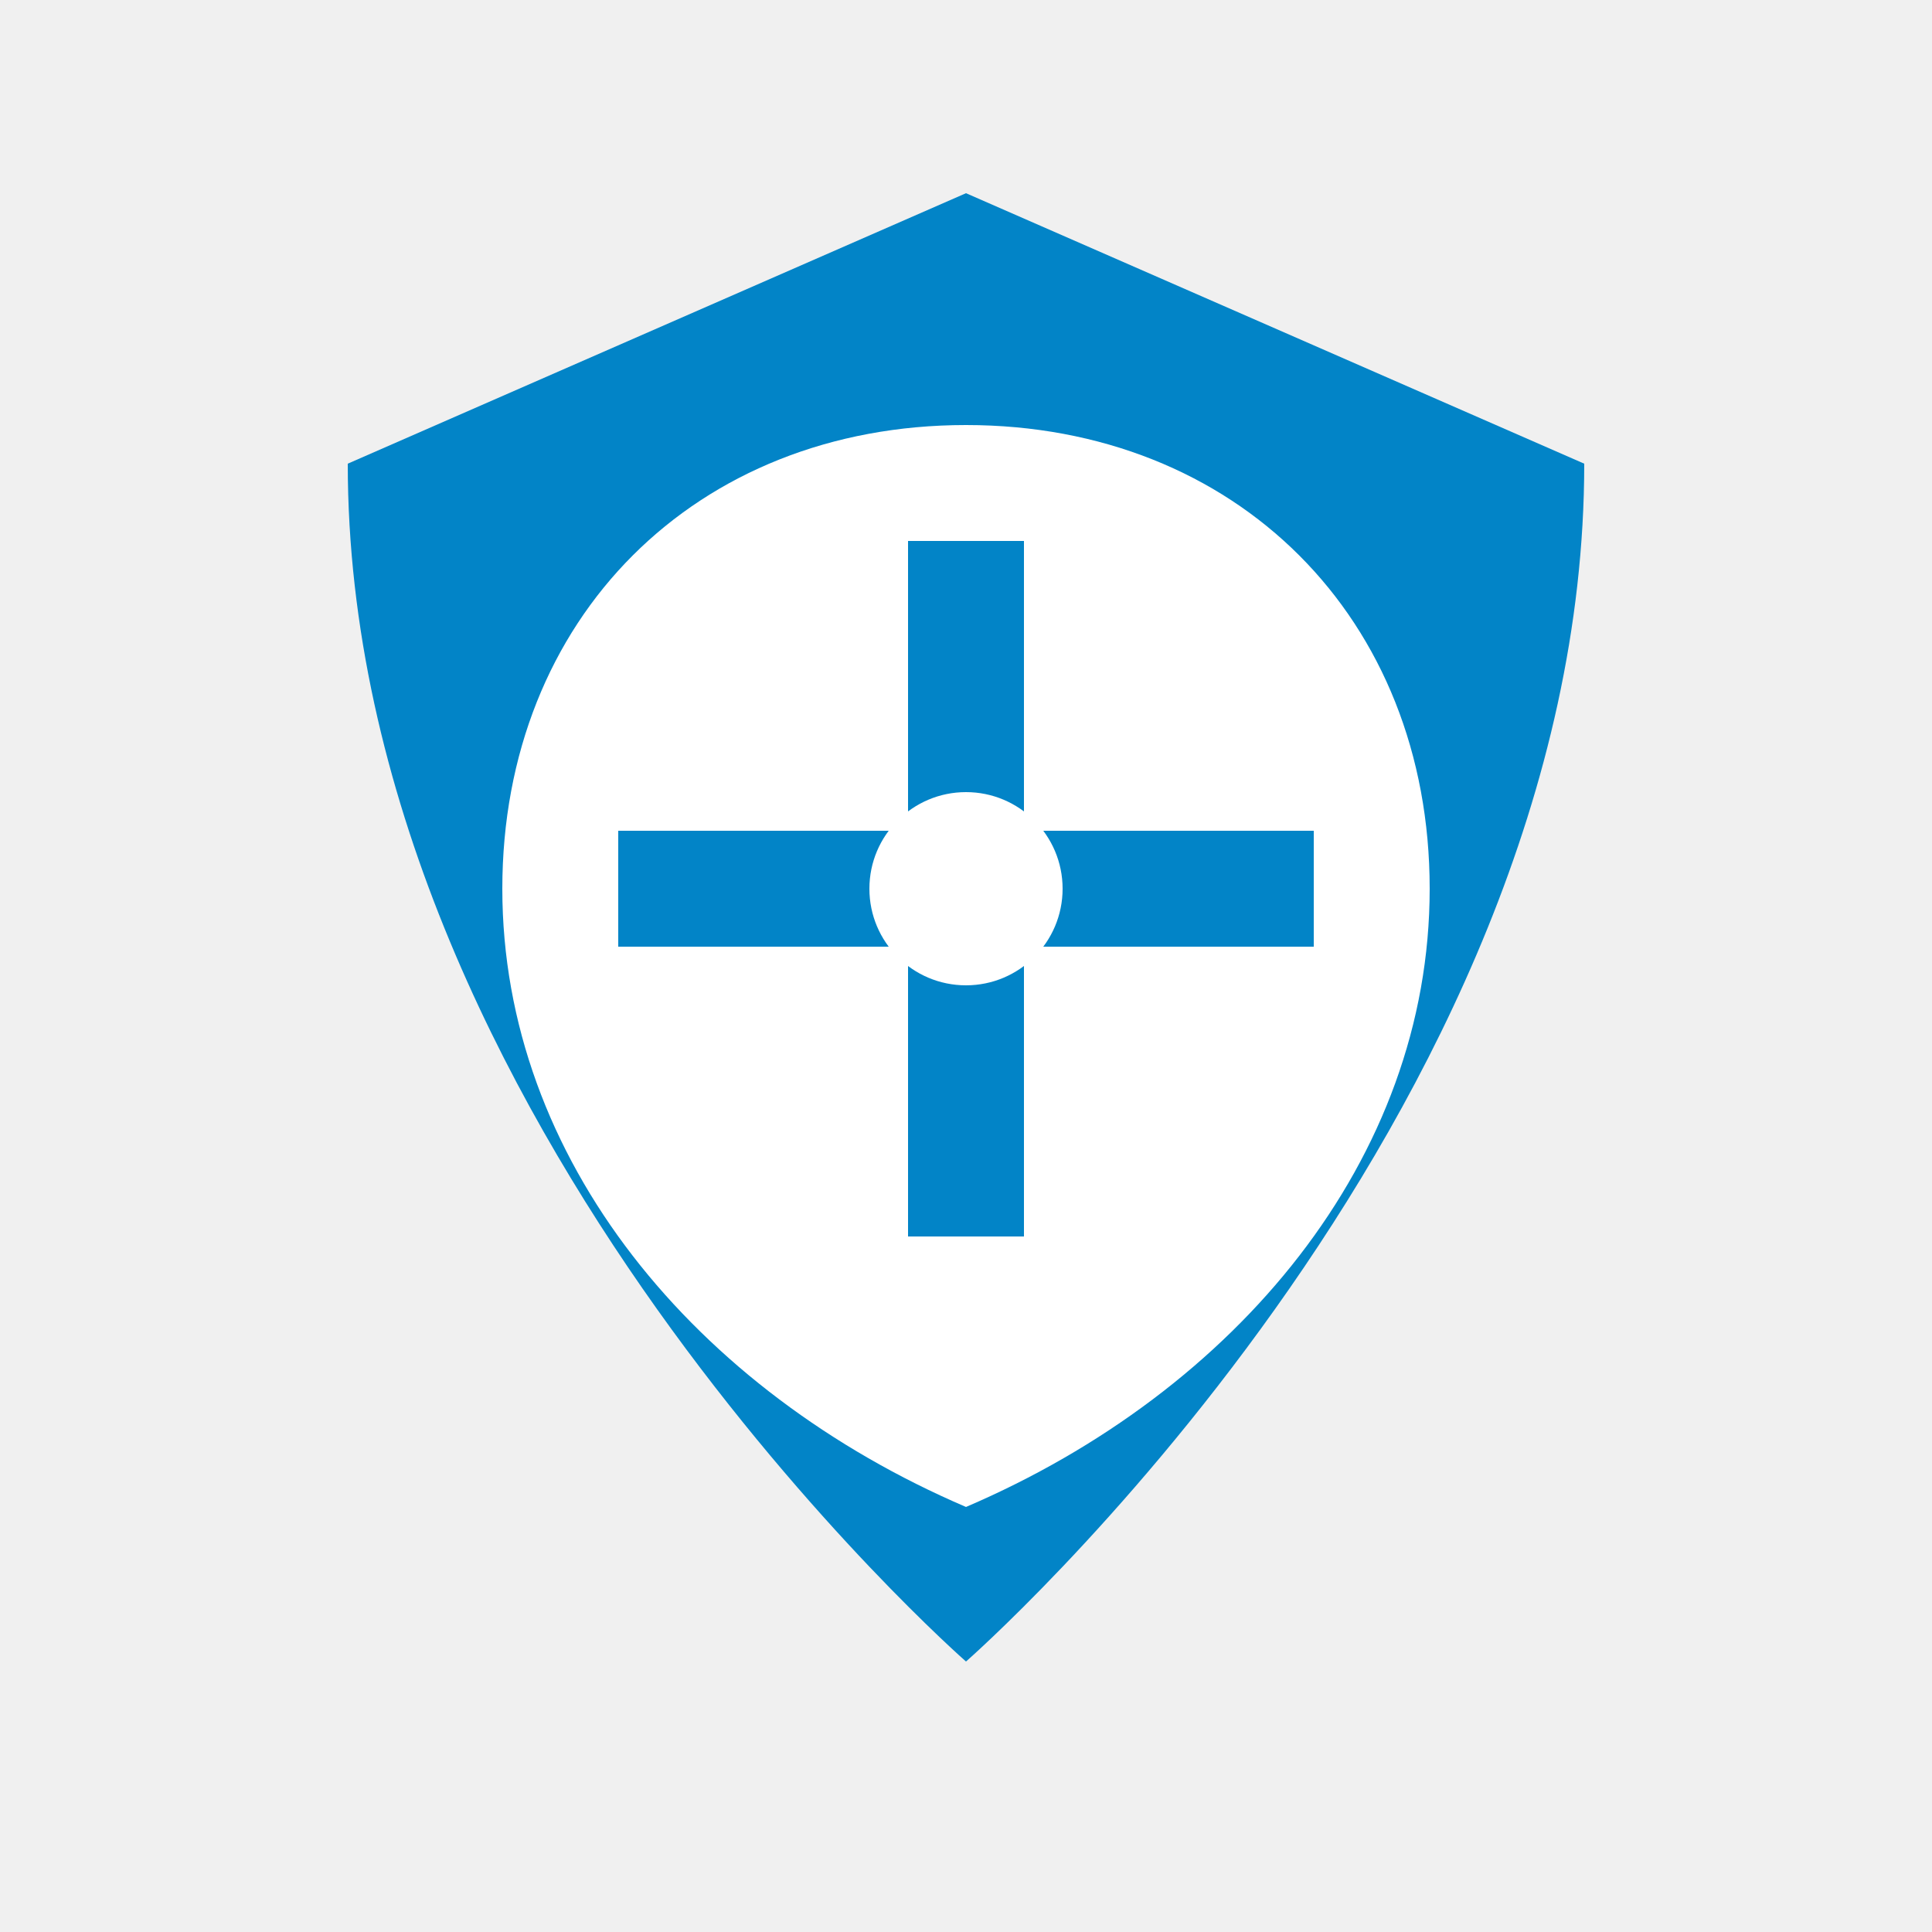
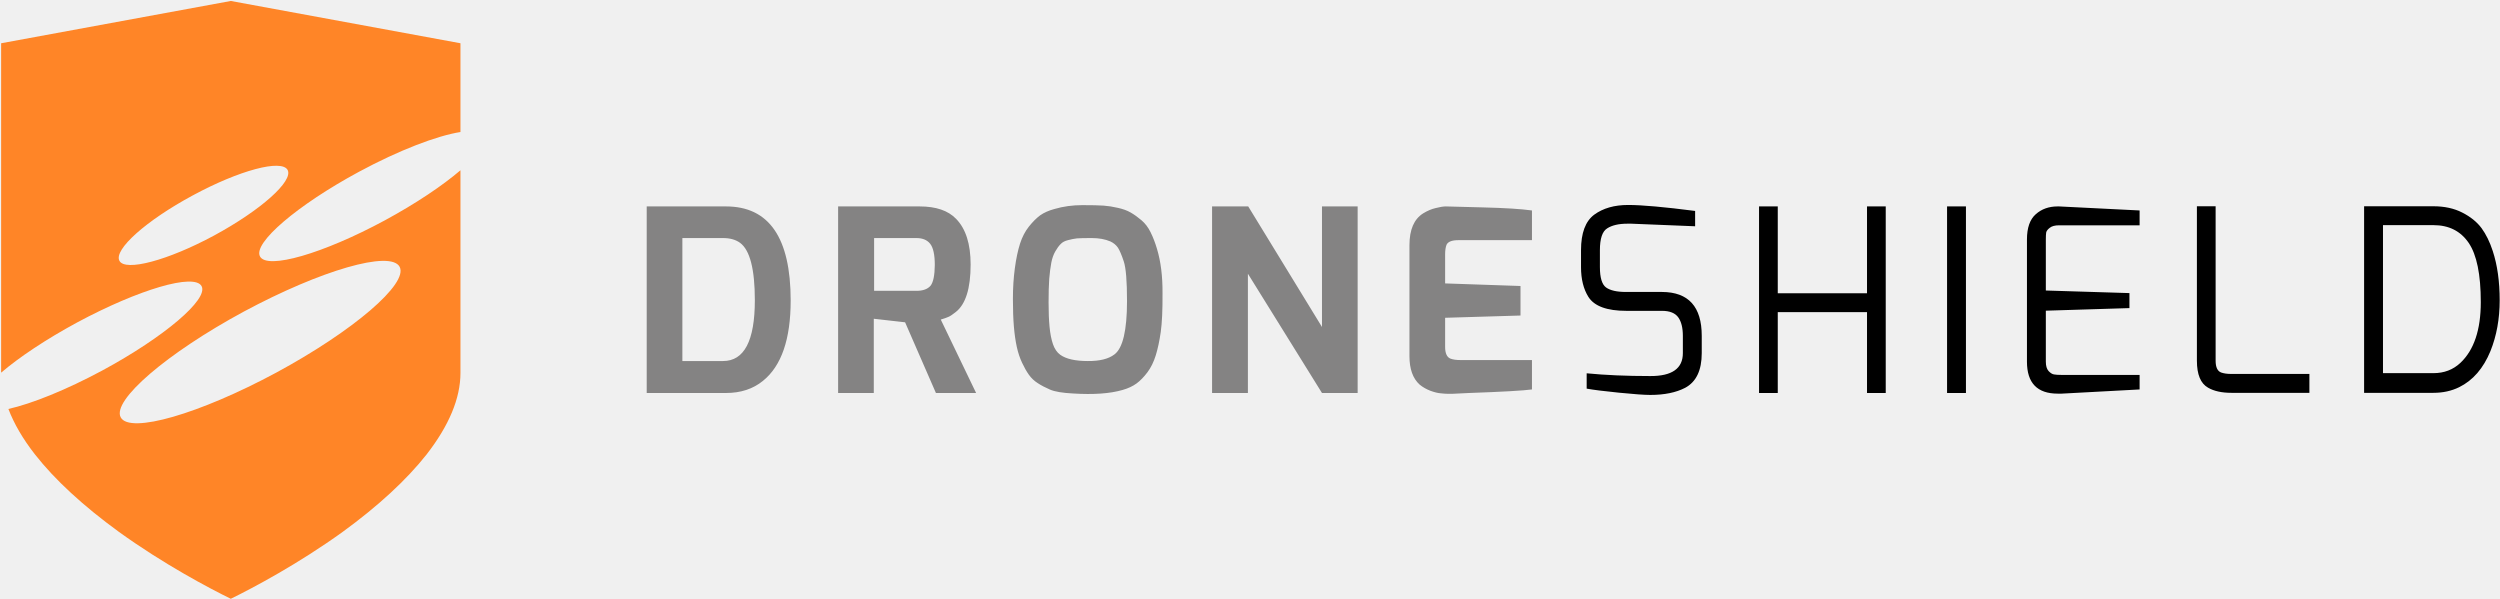
- <svg xmlns="http://www.w3.org/2000/svg" viewBox="0 0 100 100">
-   <path fill="#0284C7" d="M50,10 L82,24 C82,58 50,86 50,86 C50,86 18,58 18,24 Z" />
-   <path fill="#FFFFFF" d="M50,22 C64,22 74,32 74,46 C74,60 64,72 50,78 C36,72 26,60 26,46 C26,32 36,22 50,22 Z" />
-   <path fill="#0284C7" d="M47,28 L53,28 L53,43 L68,43 L68,49 L53,49 L53,64 L47,64 L47,49 L32,49 L32,43 L47,43 Z" />
-   <circle cx="50" cy="46" r="5" fill="#FFFFFF" />
+ <svg xmlns="http://www.w3.org/2000/svg" version="1.2" viewBox="0 0 1549 371" width="1549" height="371">
+   <defs>
+     <clipPath clipPathUnits="userSpaceOnUse" id="cp1">
+       <path d="m-525-415h4865v6883h-4865z" />
+     </clipPath>
+   </defs>
+   <style>.a{fill:#ff8527}.b{fill:#848383}</style>
+   <g clip-path="url(#cp1)">
+     <path fill-rule="evenodd" d="m979.6 165.5v-10.5q0-15.9 8.2-22 8.2-6 21-6 12.8 0 41.5 3.7v9.5l-39.5-1.6h-2.5q-8 0-12.5 2.9-4.5 2.8-4.5 13.5v10.5q0 9.8 3.8 12.6 3.9 2.8 12.3 2.8h22.4q24.6 0.1 24.6 27.2v10.7q0 16-10.3 21.5-8.5 4.4-21.6 4.4-5.5 0-19.5-1.4-13.9-1.4-19.9-2.5v-9.5q17.3 1.7 39.4 1.7 20.2 0.1 20.2-14.2v-10.7q0-7.4-2.8-11.4-2.9-4.1-10.1-4.1h-22.1q-18 0-23.5-8.6-4.6-7.3-4.6-18.5zm110.3 78v-115.6h11.6v53.8h55.3v-53.8h11.6v115.6h-11.6v-50.1h-55.3v50.1zm128.2-115.6v115.6h-11.7v-115.6zm37.8 20.5q0-10.9 5.5-15.7 5.4-4.8 13.5-4.8h0.9l49.9 2.5v9.2h-49.9q-3.8 0-5.7 1.5-2 1.5-2.3 3-0.2 1.5-0.2 4.3v31.6l51.8 1.6v9.3l-51.8 1.6v31.6q0 3.9 1.7 5.8 1.8 1.9 3.4 2.1 1.5 0.3 4.7 0.3h48.3v9l-48.3 2.6h-2.4q-19.1 0-19.1-19.8zm105.3 75.1v-95.7h11.6v95.7q0 6 3.4 7.3 2.5 0.9 6.4 0.9h48.3v11.7h-48.3q-9 0-14.5-3.2-6.9-3.9-6.9-16.7zm103.6 19.9v-115.6h42.9q10.3 0 17.9 3.9 7.7 3.9 12 9.7 4.2 5.8 6.9 14.1 4.3 13.1 4.3 30.6 0 17.2-5.7 31.4-6.6 16.1-19.4 22.4-7.1 3.5-16 3.5zm11.7-12.2h31.3q9.9 0 16.7-6.4 12.6-11.9 12.6-37.6 0-25.7-7.5-36.7-7.5-11-21.8-11h-31.3z" />
+     <path fill-rule="evenodd" class="a" d="m161.1 158.9c4.4 8.3 39.1-1.7 77.4-22.4 19.2-10.4 35.7-21.5 46.8-31v125.6c0 15.7-7.1 32.6-21 50.5-12.4 15.7-29.8 31.8-51.9 47.9-27.6 19.9-55.7 34.8-69.4 41.5-13.7-6.7-41.8-21.6-69.4-41.5-22.1-16.1-39.6-32.2-51.9-47.9-7.6-9.7-13-19.1-16.5-28.2 14.6-3.3 35.8-11.8 58.3-23.9 38.3-20.7 65.8-44.1 61.4-52.2-4.4-8.2-39 2-77.3 22.6-19.2 10.4-35.8 21.5-46.9 31v-204.1l142.3-26.2 142.3 26.2v55c-14.5 2.3-38 11.2-63 24.7-38.3 20.7-65.7 44.2-61.2 52.4zm-10.1 34.2c-47.7 25.8-81.8 55.1-76.2 65.5 5.6 10.4 48.8-2.1 96.5-27.8 47.7-25.8 81.9-55.1 76.3-65.5-5.6-10.4-48.8 2.1-96.6 27.8zm27.2-87.8c-3.7-6.8-30 0.2-58.8 15.8-28.8 15.5-49.1 33.6-45.4 40.5 3.6 6.8 30-0.2 58.7-15.7 28.8-15.6 49.2-33.7 45.5-40.6z" />
+     <path fill-rule="evenodd" class="b" d="m400.7 243.5v-115.6h49.1q40.1 0 40.1 58.3 0 36-17.2 49.8-9.2 7.5-22.9 7.5zm67-57.5q0-28.7-9.1-35.5-4.1-3-10.6-3h-25.2v76.2h25.2q19.7 0 19.7-37.7zm102.1-58.1q15.2 0 22.6 7.7 9 9.2 9 28.3 0 22.3-9.3 29.5-3 2.4-4.6 3-1.6 0.7-4.6 1.6l21.9 45.5h-24.9l-19.1-43.8-19.4-2.2v46h-22.1v-115.6zm-28.2 52.3h26.2q6.1 0 8.8-3.2 2.5-3.2 2.6-12.8 0-9.6-2.9-13.2-2.8-3.5-8.5-3.5h-26.2zm88.4 34.7q-1.2-5.5-1.8-12.6-0.6-7.1-0.6-17.1 0-10.1 1.2-19 1.2-8.9 3.2-15.2 2-6.2 5.5-10.6 3.5-4.4 7-7 3.6-2.5 8.8-3.9 8.2-2.4 17.3-2.4 9 0 13.2 0.3 4.2 0.3 8.9 1.4 4.6 1 7.9 2.9 3.3 1.9 6.7 4.8 3.4 2.9 5.6 7.4 2.3 4.6 4 10.4 3.5 11.7 3.4 27.3 0.1 15.6-1.1 24.1-1.2 8.4-3.1 14.5-1.9 6.1-5.1 10.4-3.3 4.4-6.8 7-3.6 2.6-8.6 4c-7.8 2.3-18.1 3-30.8 2.2q-9.8-0.5-14.2-2.4-4.4-1.9-7.6-4-3.3-2.1-5.5-5.2-2.2-3.1-4.2-7.4-2.1-4.4-3.3-9.9zm21.4-52.2q-0.8 4.2-1.3 10.1-0.4 5.8-0.4 14.6 0 8.9 0.6 15.1 0.6 6.3 2.1 10.7 1.5 4.4 4.5 6.6 5.4 3.9 17.1 3.9 11 0.1 16.5-4.1 7.8-5.8 7.8-33.1 0-18.5-2-24.5-2-6-3.6-8.5-1.7-2.5-4.7-3.9-4.9-2.1-11.5-2.1-6.6 0-9.2 0.2-2.6 0.3-5.6 1.1-2.9 0.7-4.5 2.4-1.7 1.7-3.3 4.5-1.7 2.9-2.5 7zm99.6 80.8v-115.6h22.4l45.7 74.7v-74.7h22.1v115.6h-22.1l-45.9-73.9v73.9zm130.8-111.3q3.9-2.4 7.8-3.3 3.9-1 6.2-1 2.3 0 22.8 0.6 20.5 0.5 30.6 1.9v18.4h-45.6q-5.9 0-7.3 2.8-0.9 2.2-0.9 6v18l46.7 1.6v18.3l-46.7 1.4v18q0 6 3.3 7.3 2.3 0.9 6.5 0.9h44v18.2q-7.9 1.1-39 2.2l-10.3 0.5h-2.9q-1.6 0-4.3-0.3-2.7-0.2-6.5-1.6-3.8-1.5-6.6-3.8-6.3-5.7-6.3-17.6v-68.8q0-14.4 8.5-19.7z" />
+   </g>
</svg>
